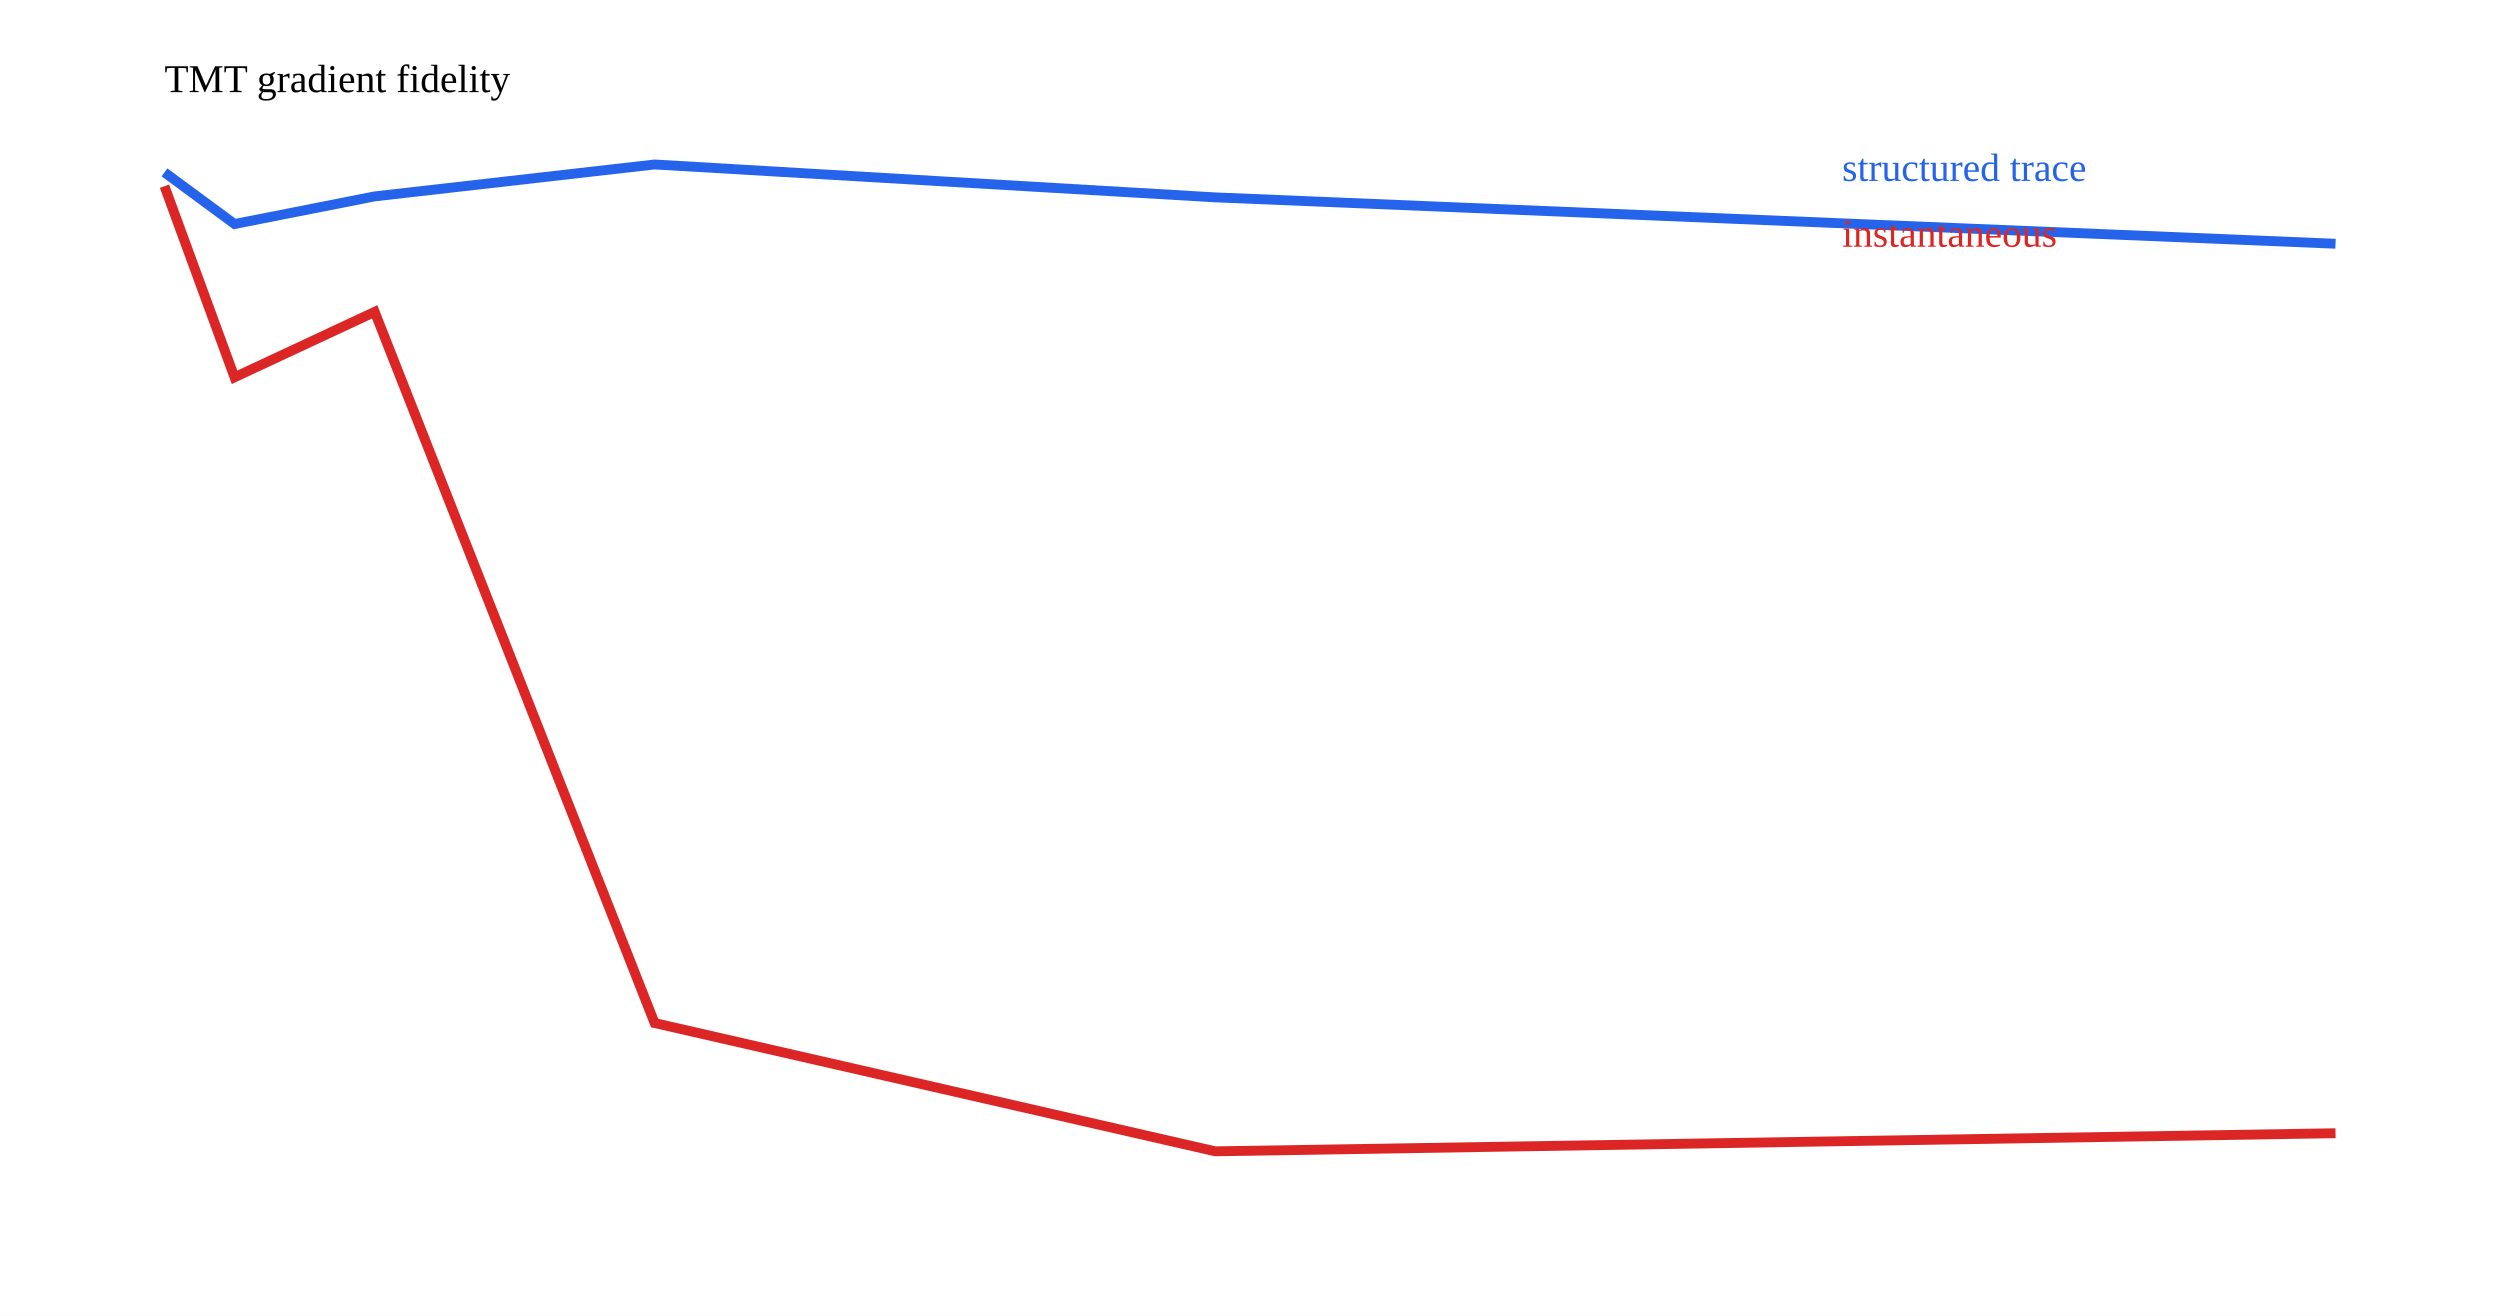
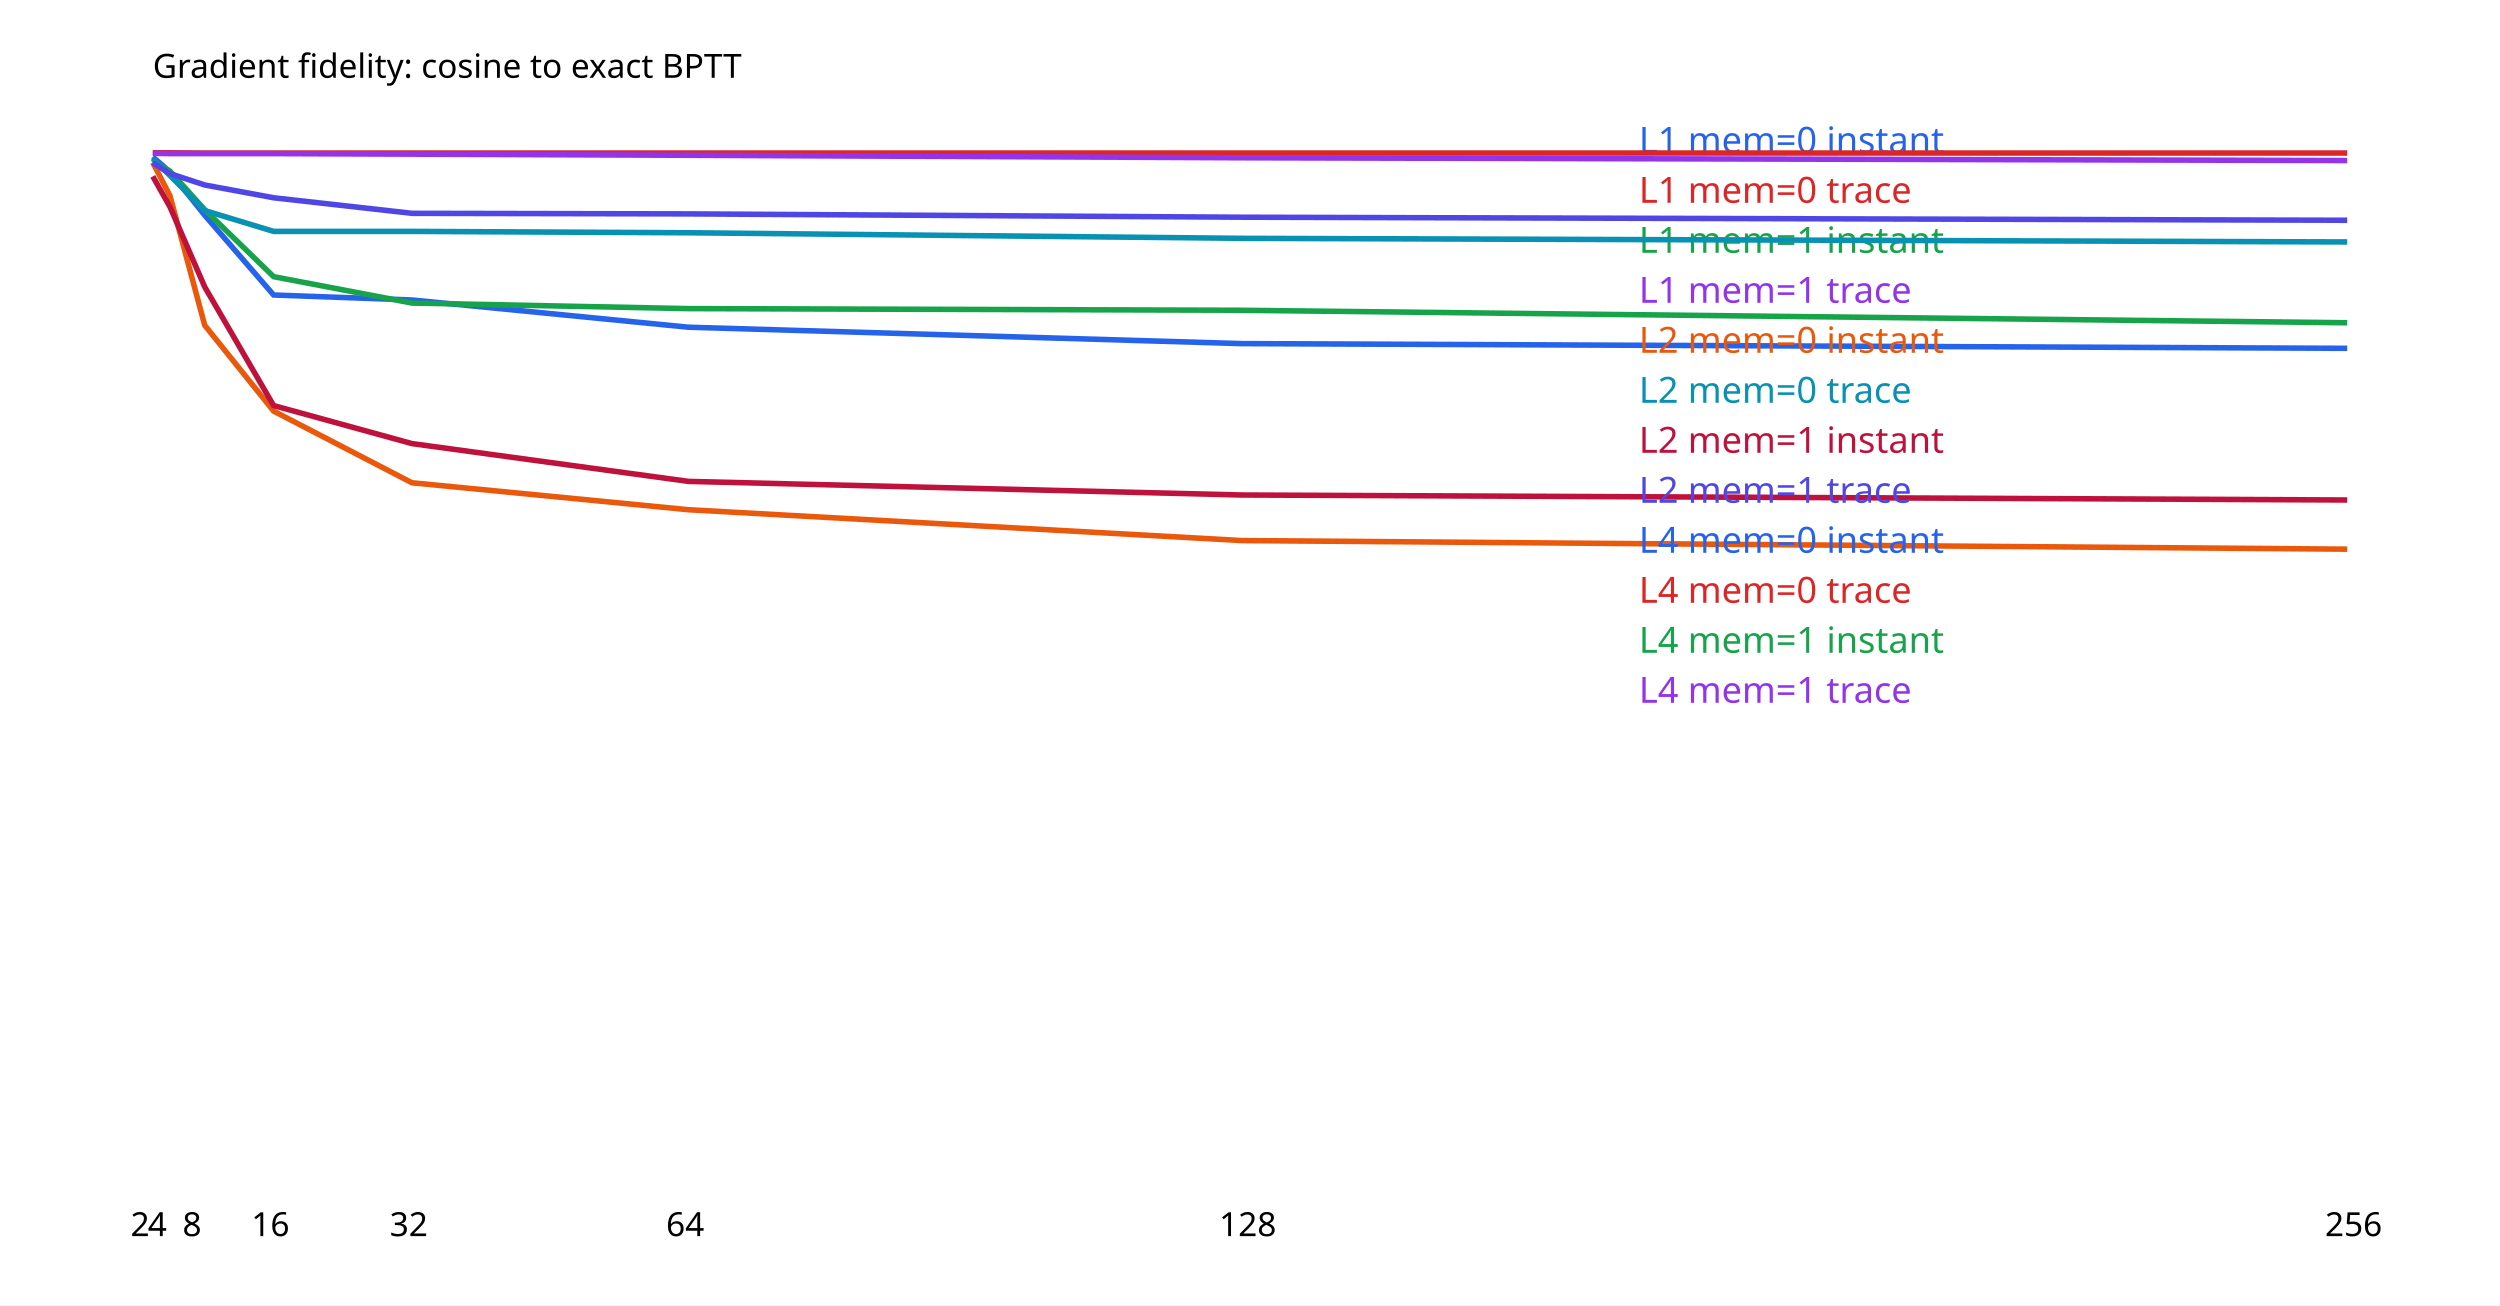
- <svg xmlns="http://www.w3.org/2000/svg" width="760" height="400">
+ <svg xmlns="http://www.w3.org/2000/svg" width="900" height="470">
  <rect width="100%" height="100%" fill="white" />
-   <text x="50" y="28">TMT gradient fidelity</text>
-   <polyline fill="none" stroke="#2563eb" stroke-width="3" points="50.0,52.4 71.3,68.1 113.9,59.7 199.0,50.0 369.4,60.0 710.0,74.1" />
-   <polyline fill="none" stroke="#dc2626" stroke-width="3" points="50.0,56.6 71.3,114.7 113.9,94.8 199.0,311.0 369.4,350.0 710.0,344.5" />
-   <text x="560" y="55" fill="#2563eb">structured trace</text>
-   <text x="560" y="75" fill="#dc2626">instantaneous</text>
+   <text x="55" y="28" font-family="sans-serif">Gradient fidelity: cosine to exact BPTT</text>
+   <polyline fill="none" stroke="#2563eb" stroke-width="2" points="55.0,56.5 61.2,61.9 73.7,77.5 98.5,106.2 148.3,108.0 247.8,117.8 446.9,123.7 845.0,125.4" />
+   <text x="590" y="55" fill="#2563eb" font-family="sans-serif" font-size="13">L1 mem=0 instant</text>
+   <polyline fill="none" stroke="#dc2626" stroke-width="2" points="55.0,55.0 61.2,55.0 73.7,55.1 98.5,55.1 148.3,55.1 247.8,55.1 446.9,55.1 845.0,55.1" />
+   <text x="590" y="73" fill="#dc2626" font-family="sans-serif" font-size="13">L1 mem=0 trace</text>
+   <polyline fill="none" stroke="#16a34a" stroke-width="2" points="55.0,58.4 61.2,61.6 73.7,75.5 98.5,99.6 148.3,109.1 247.8,111.1 446.9,111.7 845.0,116.2" />
+   <text x="590" y="91" fill="#16a34a" font-family="sans-serif" font-size="13">L1 mem=1 instant</text>
+   <polyline fill="none" stroke="#9333ea" stroke-width="2" points="55.0,55.2 61.2,55.3 73.7,55.3 98.5,55.3 148.3,55.5 247.8,55.9 446.9,56.8 845.0,57.8" />
+   <text x="590" y="109" fill="#9333ea" font-family="sans-serif" font-size="13">L1 mem=1 trace</text>
+   <polyline fill="none" stroke="#ea580c" stroke-width="2" points="55.0,58.5 61.2,70.5 73.7,117.1 98.5,148.0 148.3,173.8 247.8,183.5 446.9,194.6 845.0,197.7" />
+   <text x="590" y="127" fill="#ea580c" font-family="sans-serif" font-size="13">L2 mem=0 instant</text>
+   <polyline fill="none" stroke="#0891b2" stroke-width="2" points="55.0,57.2 61.2,63.2 73.7,75.8 98.5,83.3 148.3,83.3 247.8,83.8 446.9,85.8 845.0,87.1" />
+   <text x="590" y="145" fill="#0891b2" font-family="sans-serif" font-size="13">L2 mem=0 trace</text>
+   <polyline fill="none" stroke="#be123c" stroke-width="2" points="55.0,63.5 61.2,74.5 73.7,103.3 98.5,146.0 148.3,159.7 247.8,173.3 446.9,178.2 845.0,180.0" />
+   <text x="590" y="163" fill="#be123c" font-family="sans-serif" font-size="13">L2 mem=1 instant</text>
+   <polyline fill="none" stroke="#4f46e5" stroke-width="2" points="55.0,58.6 61.2,62.5 73.7,66.6 98.5,71.2 148.3,76.8 247.8,77.0 446.9,78.2 845.0,79.3" />
+   <text x="590" y="181" fill="#4f46e5" font-family="sans-serif" font-size="13">L2 mem=1 trace</text>
+   <polyline fill="none" stroke="#2563eb" stroke-width="2" points="845.0,212.5" />
+   <text x="590" y="199" fill="#2563eb" font-family="sans-serif" font-size="13">L4 mem=0 instant</text>
+   <polyline fill="none" stroke="#dc2626" stroke-width="2" points="845.0,118.3" />
+   <text x="590" y="217" fill="#dc2626" font-family="sans-serif" font-size="13">L4 mem=0 trace</text>
+   <polyline fill="none" stroke="#16a34a" stroke-width="2" points="845.0,210.6" />
+   <text x="590" y="235" fill="#16a34a" font-family="sans-serif" font-size="13">L4 mem=1 instant</text>
+   <polyline fill="none" stroke="#9333ea" stroke-width="2" points="845.0,139.9" />
+   <text x="590" y="253" fill="#9333ea" font-family="sans-serif" font-size="13">L4 mem=1 trace</text>
+   <text x="47.0" y="445" font-family="sans-serif" font-size="12">2</text>
+   <text x="53.2" y="445" font-family="sans-serif" font-size="12">4</text>
+   <text x="65.7" y="445" font-family="sans-serif" font-size="12">8</text>
+   <text x="90.5" y="445" font-family="sans-serif" font-size="12">16</text>
+   <text x="140.3" y="445" font-family="sans-serif" font-size="12">32</text>
+   <text x="239.8" y="445" font-family="sans-serif" font-size="12">64</text>
+   <text x="438.9" y="445" font-family="sans-serif" font-size="12">128</text>
+   <text x="837.0" y="445" font-family="sans-serif" font-size="12">256</text>
</svg>
